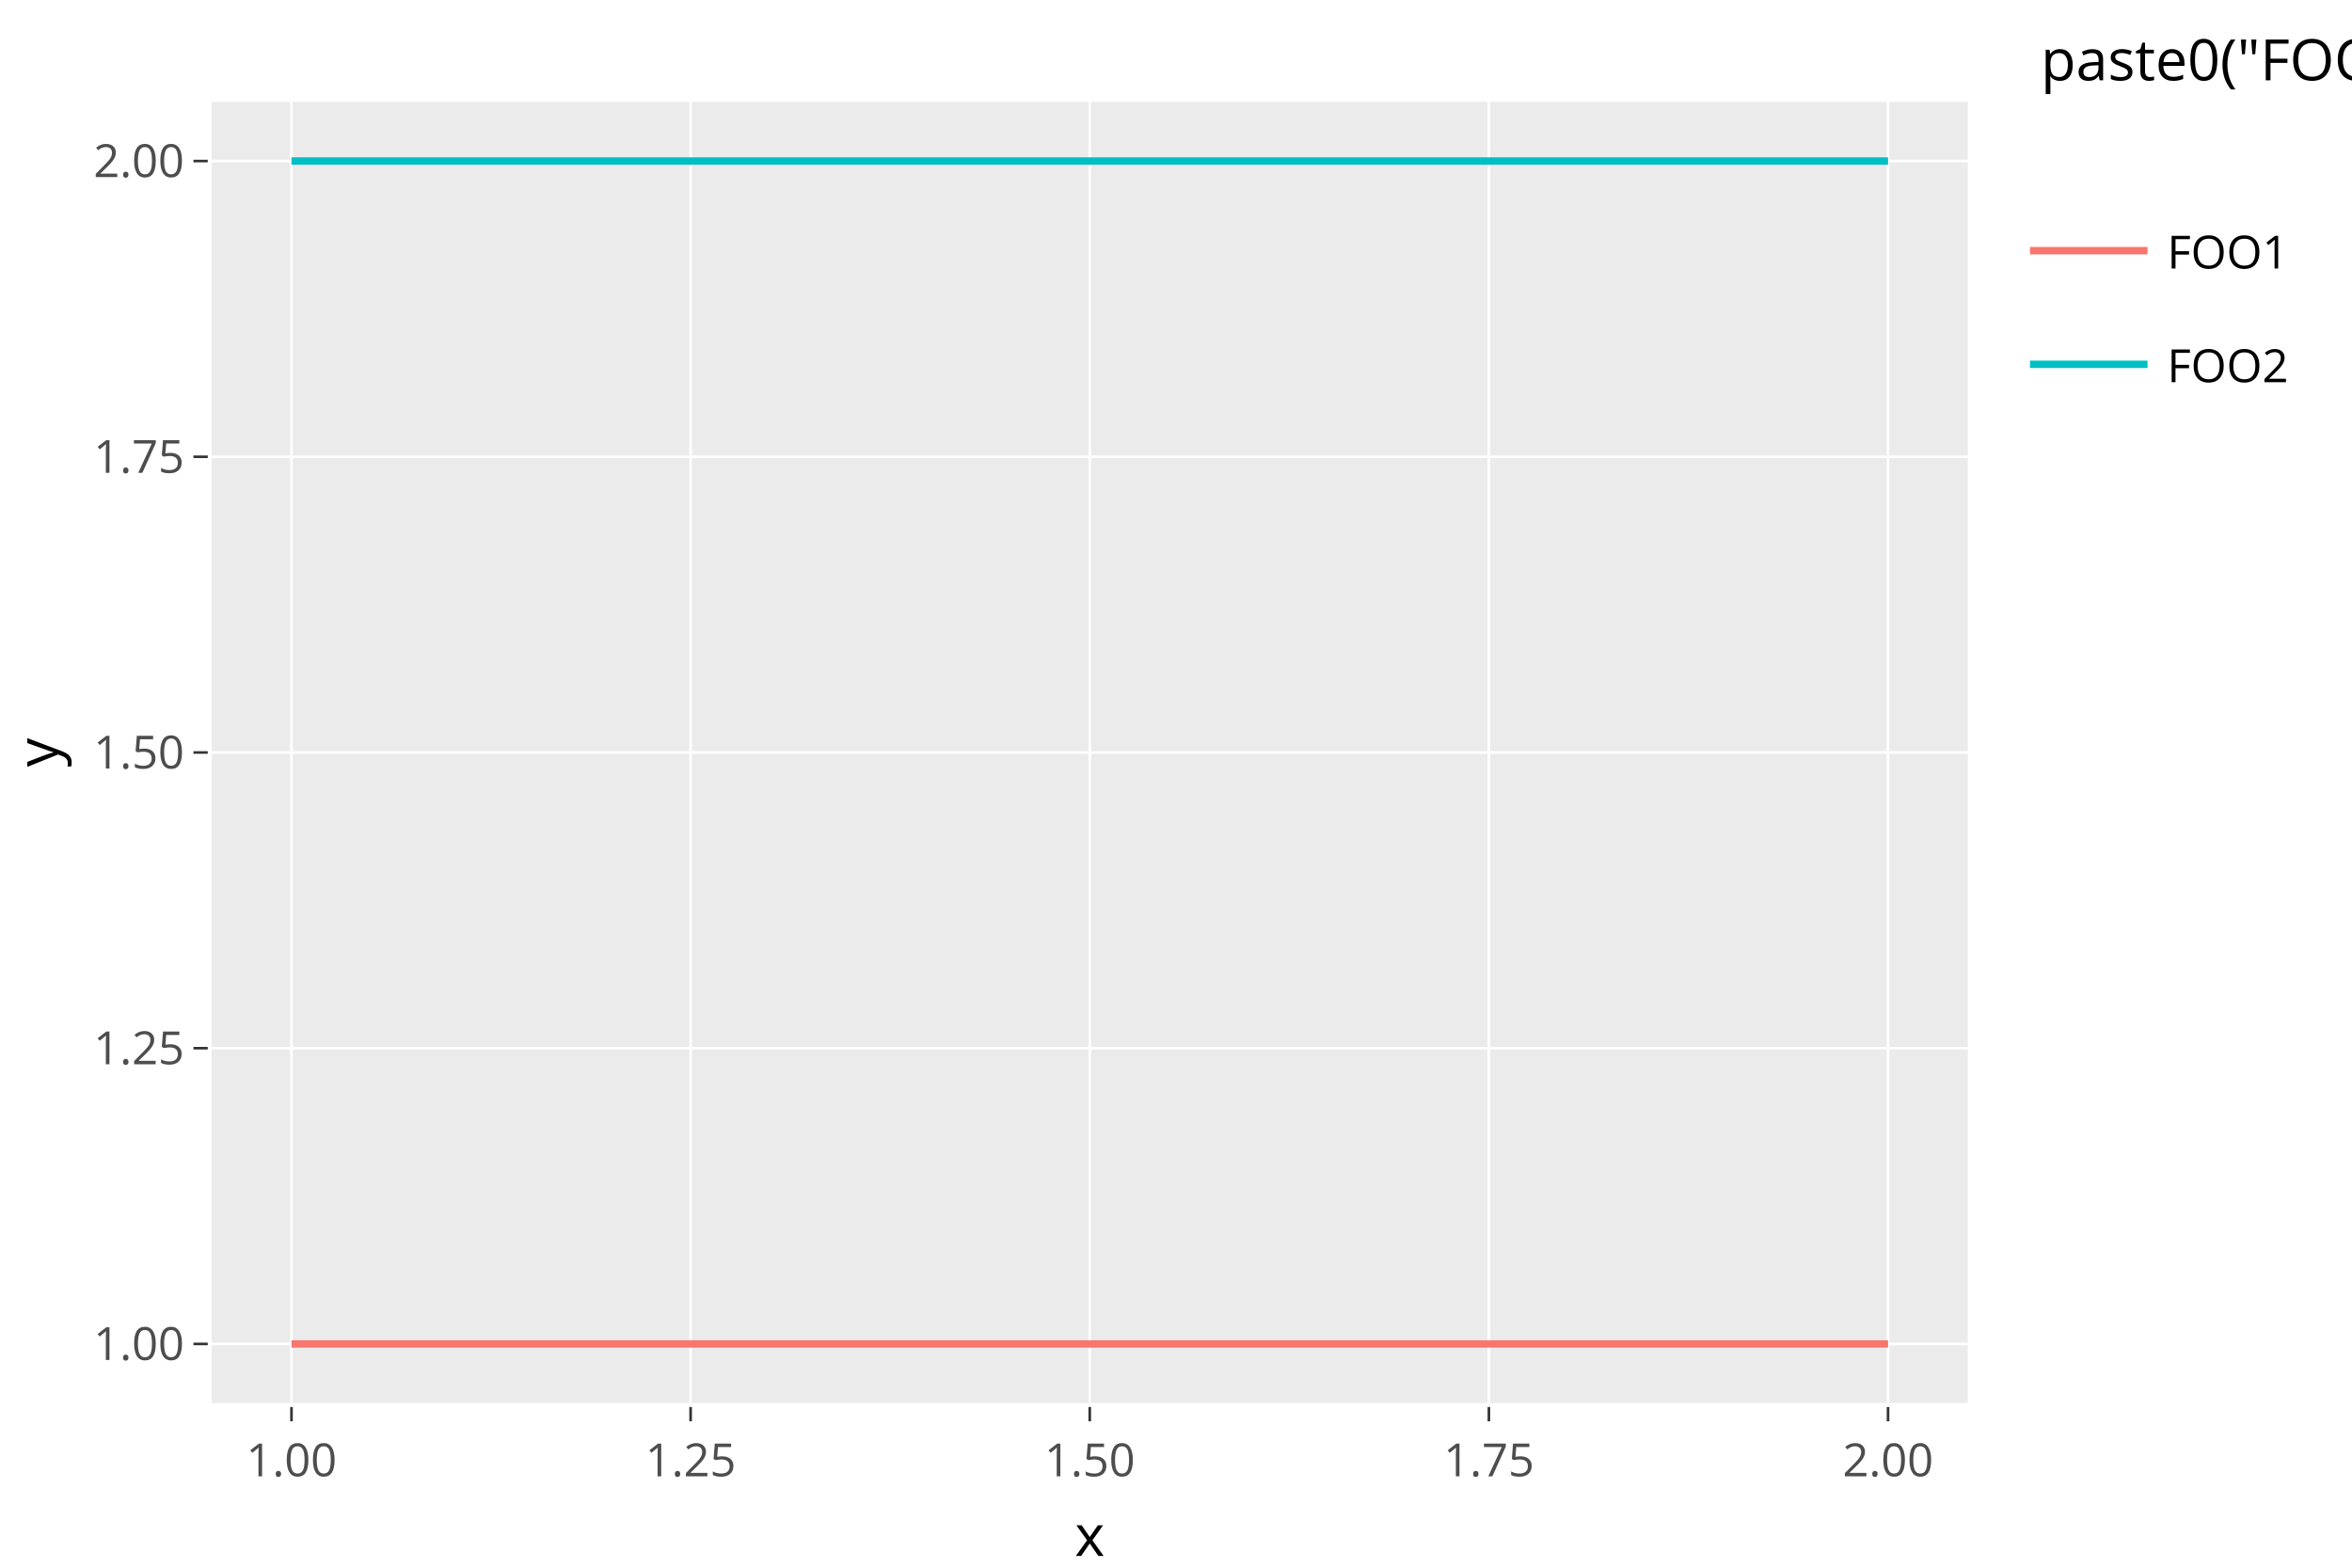
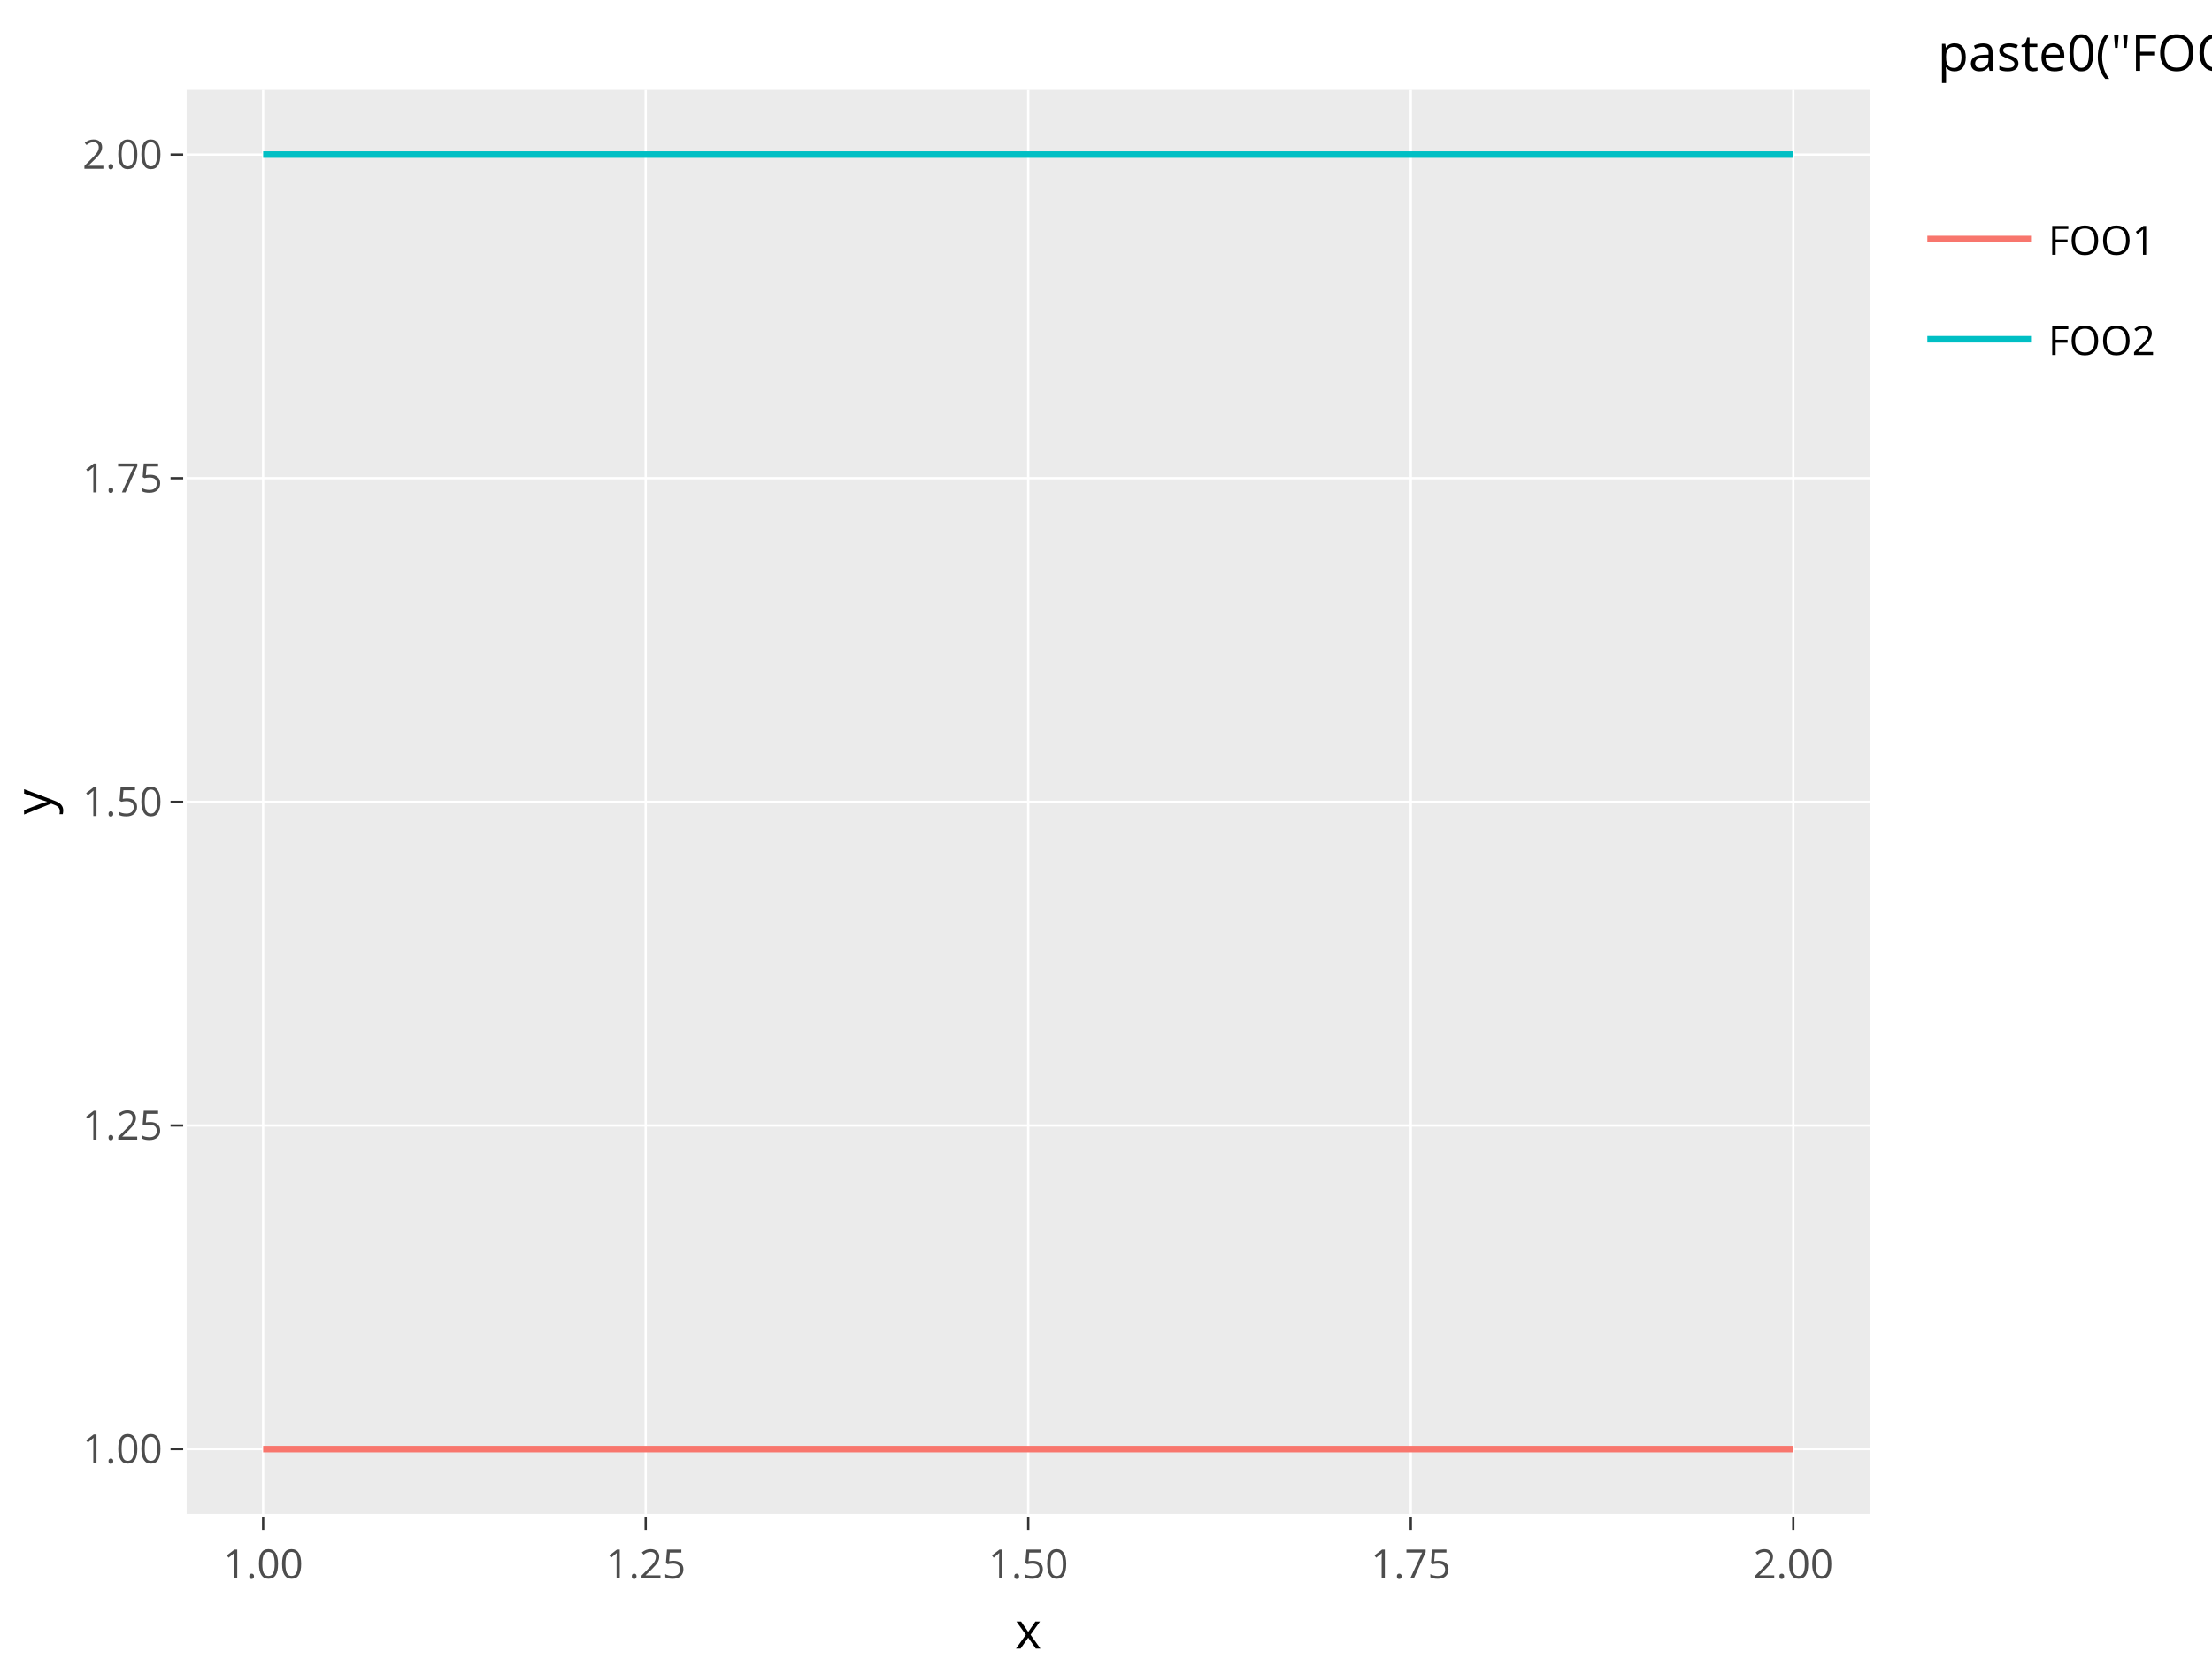
- <svg xmlns="http://www.w3.org/2000/svg" class="main-svg" width="600" height="400" viewBox="0 0 600 400">
-   <rect x="0" y="0" width="600" height="400" style="fill: rgb(255, 255, 255); fill-opacity: 1;" />
+ <svg xmlns="http://www.w3.org/2000/svg" class="main-svg" width="640" height="480" viewBox="0 0 640 480">
+   <rect x="0" y="0" width="640" height="480" style="fill: rgb(255, 255, 255); fill-opacity: 1;" />
  <defs id="defs-">
    <g class="clips">
      <clipPath id="clipxyplot" class="plotclip">
-         <rect width="448" height="332" />
+         <rect width="487" height="412" />
      </clipPath>
      <clipPath class="axesclip" id="clipx">
-         <rect x="54" y="0" width="448" height="400" />
+         <rect x="54" y="0" width="487" height="480" />
      </clipPath>
      <clipPath class="axesclip" id="clipy">
-         <rect x="0" y="26" width="600" height="332" />
+         <rect x="0" y="26" width="640" height="412" />
      </clipPath>
      <clipPath class="axesclip" id="clipxy">
-         <rect x="54" y="26" width="448" height="332" />
+         <rect x="54" y="26" width="487" height="412" />
      </clipPath>
    </g>
    <g class="gradients" />
  </defs>
  <g class="bglayer">
-     <rect class="bg" x="54" y="26" width="448" height="332" style="fill: rgb(235, 235, 235); fill-opacity: 1; stroke-width: 0;" />
+     <rect class="bg" x="54" y="26" width="487" height="412" style="fill: rgb(235, 235, 235); fill-opacity: 1; stroke-width: 0;" />
  </g>
  <g class="layer-below">
    <g class="imagelayer" />
    <g class="shapelayer" />
  </g>
  <g class="cartesianlayer">
    <g class="subplot xy">
      <g class="layer-subplot">
        <g class="shapelayer" />
        <g class="imagelayer" />
      </g>
      <g class="gridlayer">
        <g class="x">
-           <path class="xgrid crisp" d="M0,26v332" transform="translate(74.36,0)" style="stroke: rgb(255, 255, 255); stroke-opacity: 1; stroke-width: 0.664px;" />
-           <path class="xgrid crisp" d="M0,26v332" transform="translate(176.18,0)" style="stroke: rgb(255, 255, 255); stroke-opacity: 1; stroke-width: 0.664px;" />
-           <path class="xgrid crisp" d="M0,26v332" transform="translate(278,0)" style="stroke: rgb(255, 255, 255); stroke-opacity: 1; stroke-width: 0.664px;" />
-           <path class="xgrid crisp" d="M0,26v332" transform="translate(379.82,0)" style="stroke: rgb(255, 255, 255); stroke-opacity: 1; stroke-width: 0.664px;" />
-           <path class="xgrid crisp" d="M0,26v332" transform="translate(481.64,0)" style="stroke: rgb(255, 255, 255); stroke-opacity: 1; stroke-width: 0.664px;" />
+           <path class="xgrid crisp" d="M0,26v412" transform="translate(76.14,0)" style="stroke: rgb(255, 255, 255); stroke-opacity: 1; stroke-width: 0.664px;" />
+           <path class="xgrid crisp" d="M0,26v412" transform="translate(186.82,0)" style="stroke: rgb(255, 255, 255); stroke-opacity: 1; stroke-width: 0.664px;" />
+           <path class="xgrid crisp" d="M0,26v412" transform="translate(297.5,0)" style="stroke: rgb(255, 255, 255); stroke-opacity: 1; stroke-width: 0.664px;" />
+           <path class="xgrid crisp" d="M0,26v412" transform="translate(408.18,0)" style="stroke: rgb(255, 255, 255); stroke-opacity: 1; stroke-width: 0.664px;" />
+           <path class="xgrid crisp" d="M0,26v412" transform="translate(518.86,0)" style="stroke: rgb(255, 255, 255); stroke-opacity: 1; stroke-width: 0.664px;" />
        </g>
        <g class="y">
-           <path class="ygrid crisp" d="M54,0h448" transform="translate(0,342.91)" style="stroke: rgb(255, 255, 255); stroke-opacity: 1; stroke-width: 0.664px;" />
-           <path class="ygrid crisp" d="M54,0h448" transform="translate(0,267.45)" style="stroke: rgb(255, 255, 255); stroke-opacity: 1; stroke-width: 0.664px;" />
-           <path class="ygrid crisp" d="M54,0h448" transform="translate(0,192)" style="stroke: rgb(255, 255, 255); stroke-opacity: 1; stroke-width: 0.664px;" />
-           <path class="ygrid crisp" d="M54,0h448" transform="translate(0,116.55)" style="stroke: rgb(255, 255, 255); stroke-opacity: 1; stroke-width: 0.664px;" />
-           <path class="ygrid crisp" d="M54,0h448" transform="translate(0,41.09)" style="stroke: rgb(255, 255, 255); stroke-opacity: 1; stroke-width: 0.664px;" />
+           <path class="ygrid crisp" d="M54,0h487" transform="translate(0,419.27)" style="stroke: rgb(255, 255, 255); stroke-opacity: 1; stroke-width: 0.664px;" />
+           <path class="ygrid crisp" d="M54,0h487" transform="translate(0,325.64)" style="stroke: rgb(255, 255, 255); stroke-opacity: 1; stroke-width: 0.664px;" />
+           <path class="ygrid crisp" d="M54,0h487" transform="translate(0,232)" style="stroke: rgb(255, 255, 255); stroke-opacity: 1; stroke-width: 0.664px;" />
+           <path class="ygrid crisp" d="M54,0h487" transform="translate(0,138.36)" style="stroke: rgb(255, 255, 255); stroke-opacity: 1; stroke-width: 0.664px;" />
+           <path class="ygrid crisp" d="M54,0h487" transform="translate(0,44.73)" style="stroke: rgb(255, 255, 255); stroke-opacity: 1; stroke-width: 0.664px;" />
        </g>
      </g>
      <g class="zerolinelayer" />
      <path class="xlines-below" />
      <path class="ylines-below" />
      <g class="overlines-below" />
      <g class="xaxislayer-below" />
      <g class="yaxislayer-below" />
      <g class="overaxes-below" />
      <g class="plot" transform="translate(54, 26)" clip-path="url(#clipxyplot)">
        <g class="scatterlayer mlayer">
          <g class="trace scatter trace-vdiffr-plotly-1" style="stroke-miterlimit: 2; opacity: 1;">
-             <path class="js-line" d="M20.36,316.91L427.64,316.91" style="vector-effect: non-scaling-stroke; fill: none; stroke: rgb(248, 118, 109); stroke-opacity: 1; stroke-width: 1.89px; opacity: 1;" />
+             <path class="js-line" d="M22.14,393.27L464.86,393.27" style="vector-effect: non-scaling-stroke; fill: none; stroke: rgb(248, 118, 109); stroke-opacity: 1; stroke-width: 1.89px; opacity: 1;" />
            <g class="points" />
          </g>
          <g class="trace scatter trace-vdiffr-plotly-2" style="stroke-miterlimit: 2; opacity: 1;">
-             <path class="js-line" d="M20.36,15.09L427.64,15.09" style="vector-effect: non-scaling-stroke; fill: none; stroke: rgb(0, 191, 196); stroke-opacity: 1; stroke-width: 1.89px; opacity: 1;" />
+             <path class="js-line" d="M22.14,18.73L464.86,18.73" style="vector-effect: non-scaling-stroke; fill: none; stroke: rgb(0, 191, 196); stroke-opacity: 1; stroke-width: 1.89px; opacity: 1;" />
            <g class="points" />
          </g>
        </g>
      </g>
      <g class="overplot" />
      <path class="xlines-above crisp" d="" style="fill: none; stroke-width: 1px; stroke: rgb(0, 0, 0); stroke-opacity: 0;" />
      <path class="ylines-above crisp" d="" style="fill: none; stroke-width: 1px; stroke: rgb(0, 0, 0); stroke-opacity: 0;" />
      <g class="overlines-above" />
      <g class="xaxislayer-above">
-         <path class="xtick ticks crisp" d="M0,359v3.653" transform="translate(74.36,0)" style="stroke: rgb(51, 51, 51); stroke-opacity: 1; stroke-width: 0.664px;" />
-         <path class="xtick ticks crisp" d="M0,359v3.653" transform="translate(176.18,0)" style="stroke: rgb(51, 51, 51); stroke-opacity: 1; stroke-width: 0.664px;" />
-         <path class="xtick ticks crisp" d="M0,359v3.653" transform="translate(278,0)" style="stroke: rgb(51, 51, 51); stroke-opacity: 1; stroke-width: 0.664px;" />
-         <path class="xtick ticks crisp" d="M0,359v3.653" transform="translate(379.82,0)" style="stroke: rgb(51, 51, 51); stroke-opacity: 1; stroke-width: 0.664px;" />
-         <path class="xtick ticks crisp" d="M0,359v3.653" transform="translate(481.64,0)" style="stroke: rgb(51, 51, 51); stroke-opacity: 1; stroke-width: 0.664px;" />
+         <path class="xtick ticks crisp" d="M0,439v3.653" transform="translate(76.14,0)" style="stroke: rgb(51, 51, 51); stroke-opacity: 1; stroke-width: 0.664px;" />
+         <path class="xtick ticks crisp" d="M0,439v3.653" transform="translate(186.82,0)" style="stroke: rgb(51, 51, 51); stroke-opacity: 1; stroke-width: 0.664px;" />
+         <path class="xtick ticks crisp" d="M0,439v3.653" transform="translate(297.5,0)" style="stroke: rgb(51, 51, 51); stroke-opacity: 1; stroke-width: 0.664px;" />
+         <path class="xtick ticks crisp" d="M0,439v3.653" transform="translate(408.18,0)" style="stroke: rgb(51, 51, 51); stroke-opacity: 1; stroke-width: 0.664px;" />
+         <path class="xtick ticks crisp" d="M0,439v3.653" transform="translate(518.86,0)" style="stroke: rgb(51, 51, 51); stroke-opacity: 1; stroke-width: 0.664px;" />
        <g class="xtick">
-           <text text-anchor="middle" x="0" y="376.68" transform="translate(74.36,0)" style="font-family: 'Open Sans', verdana, arial, sans-serif; font-size: 11.69px; fill: rgb(77, 77, 77); fill-opacity: 1; white-space: pre;">1.00</text>
+           <text text-anchor="middle" x="0" y="456.68" transform="translate(76.14,0)" style="font-family: 'Open Sans', verdana, arial, sans-serif; font-size: 11.69px; fill: rgb(77, 77, 77); fill-opacity: 1; white-space: pre;">1.00</text>
        </g>
        <g class="xtick">
-           <text text-anchor="middle" x="0" y="376.68" transform="translate(176.18,0)" style="font-family: 'Open Sans', verdana, arial, sans-serif; font-size: 11.69px; fill: rgb(77, 77, 77); fill-opacity: 1; white-space: pre;">1.25</text>
+           <text text-anchor="middle" x="0" y="456.68" transform="translate(186.82,0)" style="font-family: 'Open Sans', verdana, arial, sans-serif; font-size: 11.69px; fill: rgb(77, 77, 77); fill-opacity: 1; white-space: pre;">1.25</text>
        </g>
        <g class="xtick">
-           <text text-anchor="middle" x="0" y="376.68" transform="translate(278,0)" style="font-family: 'Open Sans', verdana, arial, sans-serif; font-size: 11.69px; fill: rgb(77, 77, 77); fill-opacity: 1; white-space: pre;">1.50</text>
+           <text text-anchor="middle" x="0" y="456.68" transform="translate(297.5,0)" style="font-family: 'Open Sans', verdana, arial, sans-serif; font-size: 11.69px; fill: rgb(77, 77, 77); fill-opacity: 1; white-space: pre;">1.50</text>
        </g>
        <g class="xtick">
-           <text text-anchor="middle" x="0" y="376.68" transform="translate(379.82,0)" style="font-family: 'Open Sans', verdana, arial, sans-serif; font-size: 11.69px; fill: rgb(77, 77, 77); fill-opacity: 1; white-space: pre;">1.75</text>
+           <text text-anchor="middle" x="0" y="456.68" transform="translate(408.18,0)" style="font-family: 'Open Sans', verdana, arial, sans-serif; font-size: 11.69px; fill: rgb(77, 77, 77); fill-opacity: 1; white-space: pre;">1.75</text>
        </g>
        <g class="xtick">
-           <text text-anchor="middle" x="0" y="376.68" transform="translate(481.64,0)" style="font-family: 'Open Sans', verdana, arial, sans-serif; font-size: 11.69px; fill: rgb(77, 77, 77); fill-opacity: 1; white-space: pre;">2.00</text>
+           <text text-anchor="middle" x="0" y="456.68" transform="translate(518.86,0)" style="font-family: 'Open Sans', verdana, arial, sans-serif; font-size: 11.69px; fill: rgb(77, 77, 77); fill-opacity: 1; white-space: pre;">2.00</text>
        </g>
      </g>
      <g class="yaxislayer-above">
-         <path class="ytick ticks crisp" d="M53,0h-3.653" transform="translate(0,342.91)" style="stroke: rgb(51, 51, 51); stroke-opacity: 1; stroke-width: 0.664px;" />
-         <path class="ytick ticks crisp" d="M53,0h-3.653" transform="translate(0,267.45)" style="stroke: rgb(51, 51, 51); stroke-opacity: 1; stroke-width: 0.664px;" />
-         <path class="ytick ticks crisp" d="M53,0h-3.653" transform="translate(0,192)" style="stroke: rgb(51, 51, 51); stroke-opacity: 1; stroke-width: 0.664px;" />
-         <path class="ytick ticks crisp" d="M53,0h-3.653" transform="translate(0,116.55)" style="stroke: rgb(51, 51, 51); stroke-opacity: 1; stroke-width: 0.664px;" />
-         <path class="ytick ticks crisp" d="M53,0h-3.653" transform="translate(0,41.09)" style="stroke: rgb(51, 51, 51); stroke-opacity: 1; stroke-width: 0.664px;" />
+         <path class="ytick ticks crisp" d="M53,0h-3.653" transform="translate(0,419.27)" style="stroke: rgb(51, 51, 51); stroke-opacity: 1; stroke-width: 0.664px;" />
+         <path class="ytick ticks crisp" d="M53,0h-3.653" transform="translate(0,325.64)" style="stroke: rgb(51, 51, 51); stroke-opacity: 1; stroke-width: 0.664px;" />
+         <path class="ytick ticks crisp" d="M53,0h-3.653" transform="translate(0,232)" style="stroke: rgb(51, 51, 51); stroke-opacity: 1; stroke-width: 0.664px;" />
+         <path class="ytick ticks crisp" d="M53,0h-3.653" transform="translate(0,138.36)" style="stroke: rgb(51, 51, 51); stroke-opacity: 1; stroke-width: 0.664px;" />
+         <path class="ytick ticks crisp" d="M53,0h-3.653" transform="translate(0,44.73)" style="stroke: rgb(51, 51, 51); stroke-opacity: 1; stroke-width: 0.664px;" />
        <g class="ytick">
-           <text text-anchor="end" x="47.009" y="4.091" transform="translate(0,342.91)" style="font-family: 'Open Sans', verdana, arial, sans-serif; font-size: 11.69px; fill: rgb(77, 77, 77); fill-opacity: 1; white-space: pre;">1.00</text>
+           <text text-anchor="end" x="47.009" y="4.091" transform="translate(0,419.27)" style="font-family: 'Open Sans', verdana, arial, sans-serif; font-size: 11.69px; fill: rgb(77, 77, 77); fill-opacity: 1; white-space: pre;">1.00</text>
        </g>
        <g class="ytick">
-           <text text-anchor="end" x="47.009" y="4.091" transform="translate(0,267.45)" style="font-family: 'Open Sans', verdana, arial, sans-serif; font-size: 11.69px; fill: rgb(77, 77, 77); fill-opacity: 1; white-space: pre;">1.25</text>
+           <text text-anchor="end" x="47.009" y="4.091" transform="translate(0,325.64)" style="font-family: 'Open Sans', verdana, arial, sans-serif; font-size: 11.69px; fill: rgb(77, 77, 77); fill-opacity: 1; white-space: pre;">1.25</text>
        </g>
        <g class="ytick">
-           <text text-anchor="end" x="47.009" y="4.091" transform="translate(0,192)" style="font-family: 'Open Sans', verdana, arial, sans-serif; font-size: 11.69px; fill: rgb(77, 77, 77); fill-opacity: 1; white-space: pre;">1.50</text>
+           <text text-anchor="end" x="47.009" y="4.091" transform="translate(0,232)" style="font-family: 'Open Sans', verdana, arial, sans-serif; font-size: 11.69px; fill: rgb(77, 77, 77); fill-opacity: 1; white-space: pre;">1.50</text>
        </g>
        <g class="ytick">
-           <text text-anchor="end" x="47.009" y="4.091" transform="translate(0,116.55)" style="font-family: 'Open Sans', verdana, arial, sans-serif; font-size: 11.69px; fill: rgb(77, 77, 77); fill-opacity: 1; white-space: pre;">1.75</text>
+           <text text-anchor="end" x="47.009" y="4.091" transform="translate(0,138.36)" style="font-family: 'Open Sans', verdana, arial, sans-serif; font-size: 11.69px; fill: rgb(77, 77, 77); fill-opacity: 1; white-space: pre;">1.75</text>
        </g>
        <g class="ytick">
-           <text text-anchor="end" x="47.009" y="4.091" transform="translate(0,41.09)" style="font-family: 'Open Sans', verdana, arial, sans-serif; font-size: 11.69px; fill: rgb(77, 77, 77); fill-opacity: 1; white-space: pre;">2.00</text>
+           <text text-anchor="end" x="47.009" y="4.091" transform="translate(0,44.73)" style="font-family: 'Open Sans', verdana, arial, sans-serif; font-size: 11.69px; fill: rgb(77, 77, 77); fill-opacity: 1; white-space: pre;">2.00</text>
        </g>
      </g>
      <g class="overaxes-above" />
    </g>
  </g>
  <g class="polarlayer" />
  <g class="ternarylayer" />
  <g class="geolayer" />
  <g class="pielayer" />
  <g class="glimages" />
  <defs id="topdefs-">
    <g class="clips" />
    <clipPath id="legend">
      <rect width="78.22" height="58.22" x="1.89" y="1.89" />
    </clipPath>
  </defs>
  <g class="layer-above">
    <g class="imagelayer" />
    <g class="shapelayer">
-       <path data-index="0" fill-rule="evenodd" d="M54,358H502V26H54Z" style="opacity: 1; stroke: rgb(0, 0, 0); stroke-opacity: 0; fill: rgb(0, 0, 0); fill-opacity: 0; stroke-width: 0px;" />
+       <path data-index="0" fill-rule="evenodd" d="M54,438H541V26H54Z" style="opacity: 1; stroke: rgb(0, 0, 0); stroke-opacity: 0; fill: rgb(0, 0, 0); fill-opacity: 0; stroke-width: 0px;" />
    </g>
  </g>
  <g class="infolayer">
-     <g class="legend" pointer-events="all" transform="translate(510.96, 47.56693)">
+     <g class="legend" pointer-events="all" transform="translate(550.74, 52.76378)">
      <rect class="bg" shape-rendering="crispEdges" style="stroke: rgb(0, 0, 0); stroke-opacity: 0; fill: rgb(255, 255, 255); fill-opacity: 1; stroke-width: 1.89px;" width="80.11" height="60.11" x="0.945" y="0.945" />
      <g class="scrollbox" transform="translate(0, 0)" clip-path="url(#legend)">
        <g class="groups" transform="translate(0, 0)">
          <g class="traces" transform="translate(1.889764, 16.38976)" style="opacity: 1;">
            <g class="layers" style="opacity: 1;">
              <g class="legendfill" />
              <g class="legendlines">
                <path class="js-line" d="M5,0h30" style="fill: none; stroke: rgb(248, 118, 109); stroke-opacity: 1; stroke-width: 1.89px;" />
              </g>
              <g class="legendsymbols">
                <g class="legendpoints" />
              </g>
            </g>
            <text class="legendtext user-select-none" text-anchor="start" x="40" y="4.559" style="font-family: 'Open Sans', verdana, arial, sans-serif; font-size: 11.69px; fill: rgb(0, 0, 0); fill-opacity: 1; white-space: pre;">FOO1</text>
            <rect class="legendtoggle" pointer-events="all" style="cursor: pointer; fill: rgb(0, 0, 0); fill-opacity: 0;" x="0" y="-9.5" width="122" height="19" />
          </g>
        </g>
        <g class="groups" transform="translate(0, 10)">
          <g class="traces" transform="translate(1.889764, 35.38976)" style="opacity: 1;">
            <g class="layers" style="opacity: 1;">
              <g class="legendfill" />
              <g class="legendlines">
                <path class="js-line" d="M5,0h30" style="fill: none; stroke: rgb(0, 191, 196); stroke-opacity: 1; stroke-width: 1.89px;" />
              </g>
              <g class="legendsymbols">
                <g class="legendpoints" />
              </g>
            </g>
            <text class="legendtext user-select-none" text-anchor="start" x="40" y="4.559" style="font-family: 'Open Sans', verdana, arial, sans-serif; font-size: 11.69px; fill: rgb(0, 0, 0); fill-opacity: 1; white-space: pre;">FOO2</text>
            <rect class="legendtoggle" pointer-events="all" x="0" y="-9.5" width="122" height="19" style="cursor: pointer; fill: rgb(0, 0, 0); fill-opacity: 0;" />
          </g>
        </g>
      </g>
      <rect class="scrollbar" rx="20" ry="3" width="0" height="0" style="fill: rgb(128, 139, 164); fill-opacity: 1;" x="0" y="0" />
    </g>
    <g class="g-gtitle" />
    <g class="g-xtitle" transform="translate(0,-14.83562)">
-       <text class="xtitle" x="278" y="411.836" text-anchor="middle" style="font-family: 'Open Sans', verdana, arial, sans-serif; font-size: 14.61px; fill: rgb(0, 0, 0); opacity: 1; font-weight: normal; white-space: pre;">x</text>
+       <text class="xtitle" x="297.5" y="491.836" text-anchor="middle" style="font-family: 'Open Sans', verdana, arial, sans-serif; font-size: 14.61px; fill: rgb(0, 0, 0); opacity: 1; font-weight: normal; white-space: pre;">x</text>
    </g>
    <g class="g-ytitle">
-       <text class="ytitle" transform="rotate(-90,14.77626,192)" x="14.776" y="192" text-anchor="middle" style="font-family: 'Open Sans', verdana, arial, sans-serif; font-size: 14.61px; fill: rgb(0, 0, 0); opacity: 1; font-weight: normal; white-space: pre;">y</text>
+       <text class="ytitle" transform="rotate(-90,14.77626,232)" x="14.776" y="232" text-anchor="middle" style="font-family: 'Open Sans', verdana, arial, sans-serif; font-size: 14.61px; fill: rgb(0, 0, 0); opacity: 1; font-weight: normal; white-space: pre;">y</text>
    </g>
    <g class="annotation" data-index="0" style="opacity: 1;">
-       <g class="annotation-text-g" transform="rotate(0,575.96,15)">
-         <g class="cursor-pointer" transform="translate(511, 4)">
+       <g class="annotation-text-g" transform="rotate(0,615.74,15)">
+         <g class="cursor-pointer" transform="translate(551, 4)">
          <rect class="bg" x="0.5" y="0.5" width="129" height="21" style="stroke-width: 1px; stroke: rgb(0, 0, 0); stroke-opacity: 0; fill: rgb(0, 0, 0); fill-opacity: 0;" />
          <text class="annotation-text" text-anchor="middle" x="65.203" y="16.5" style="font-family: 'Open Sans', verdana, arial, sans-serif; font-size: 14.612px; fill: rgb(0, 0, 0); fill-opacity: 1; white-space: pre;">paste0("FOO", y)</text>
        </g>
      </g>
    </g>
  </g>
</svg>
